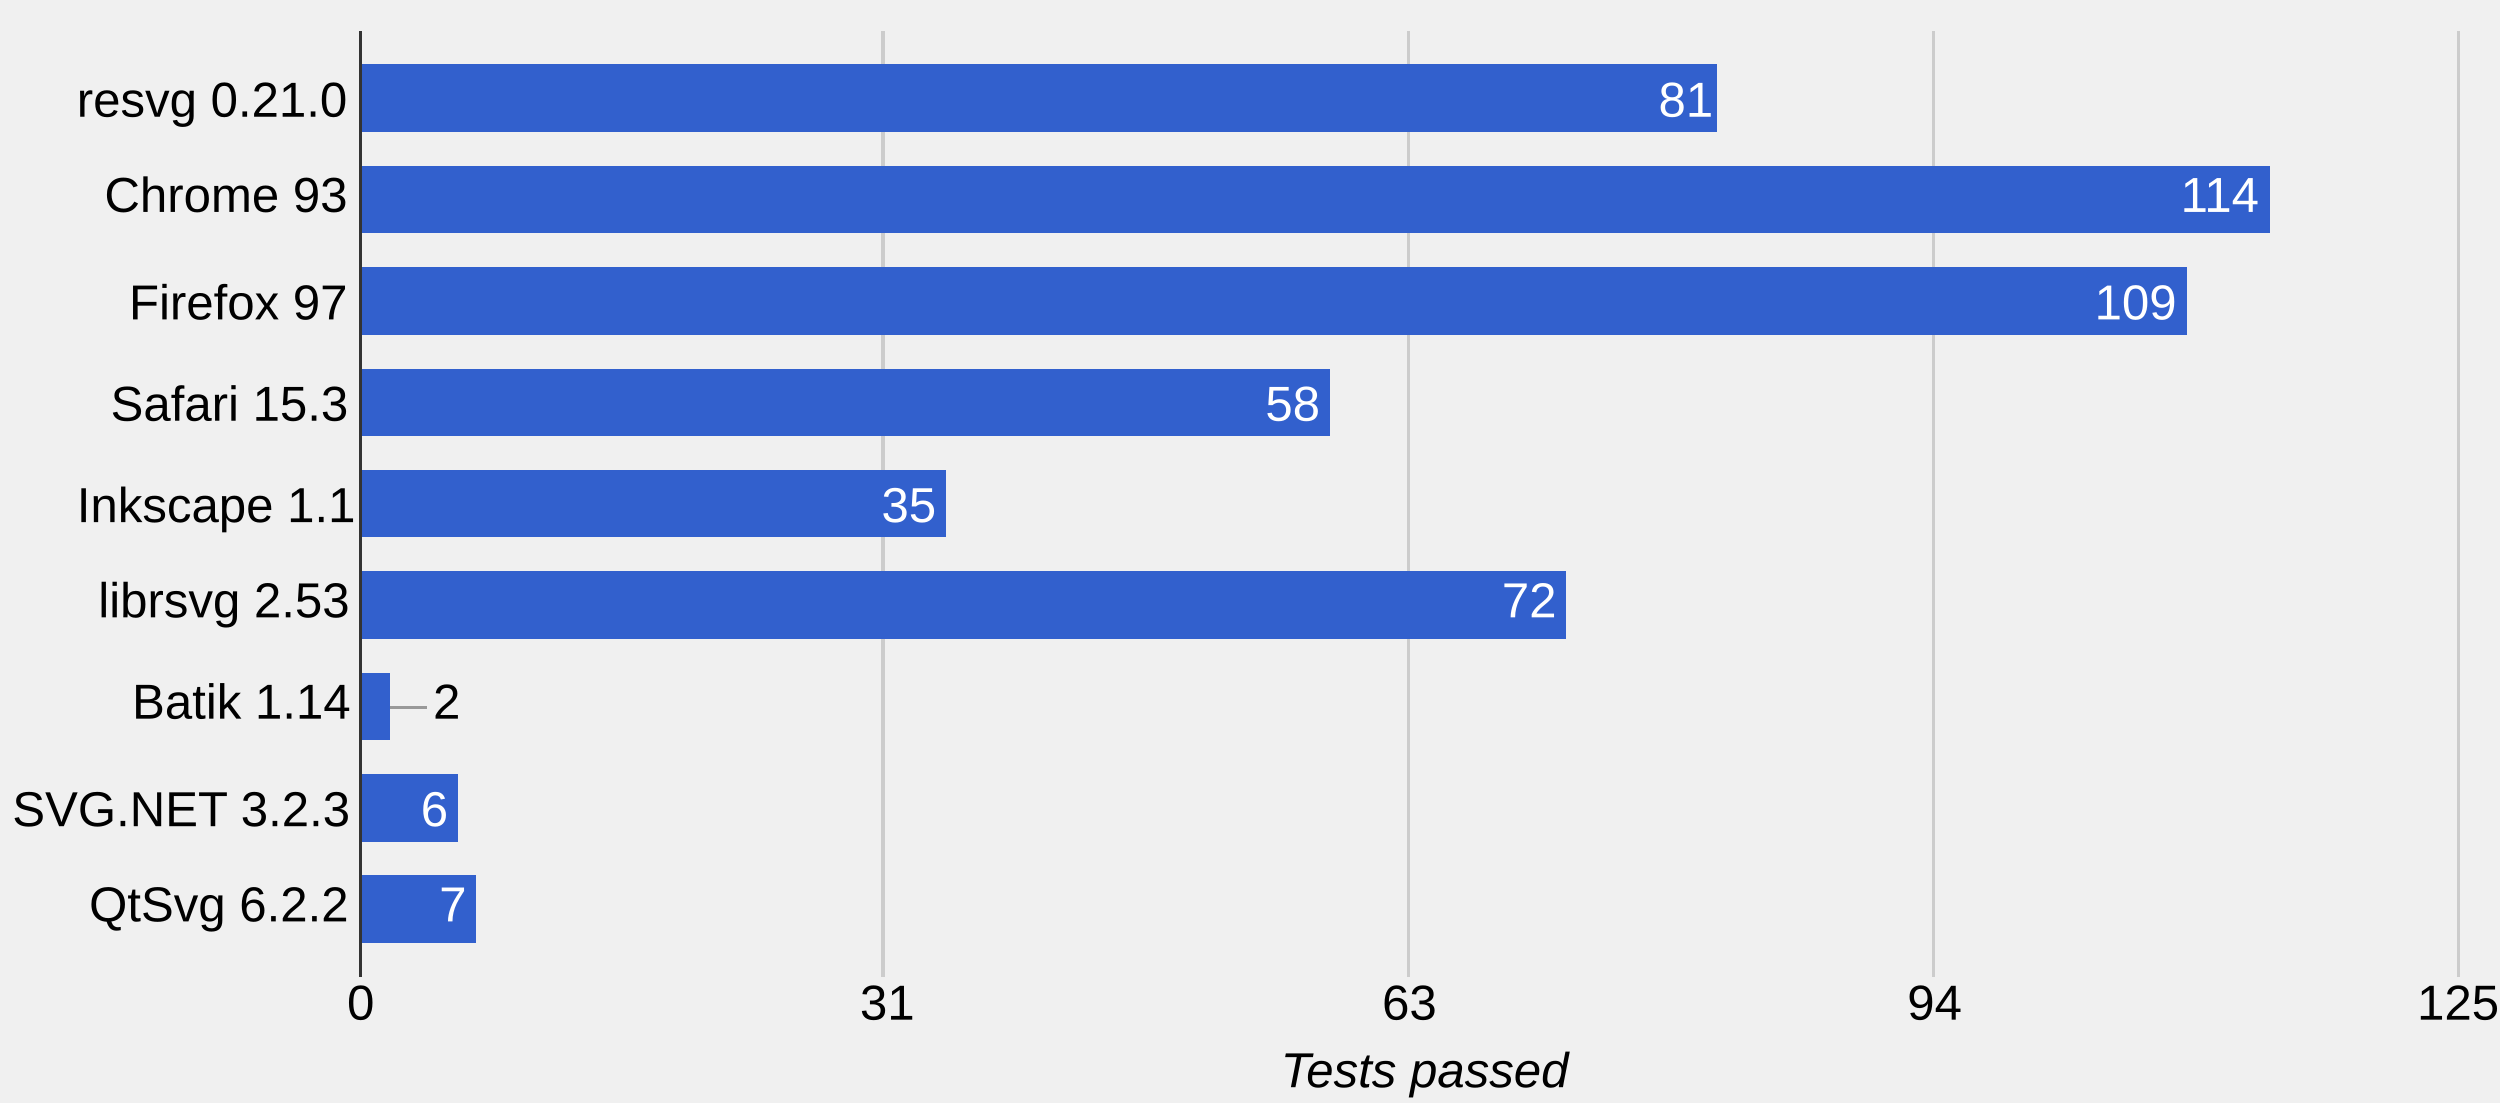
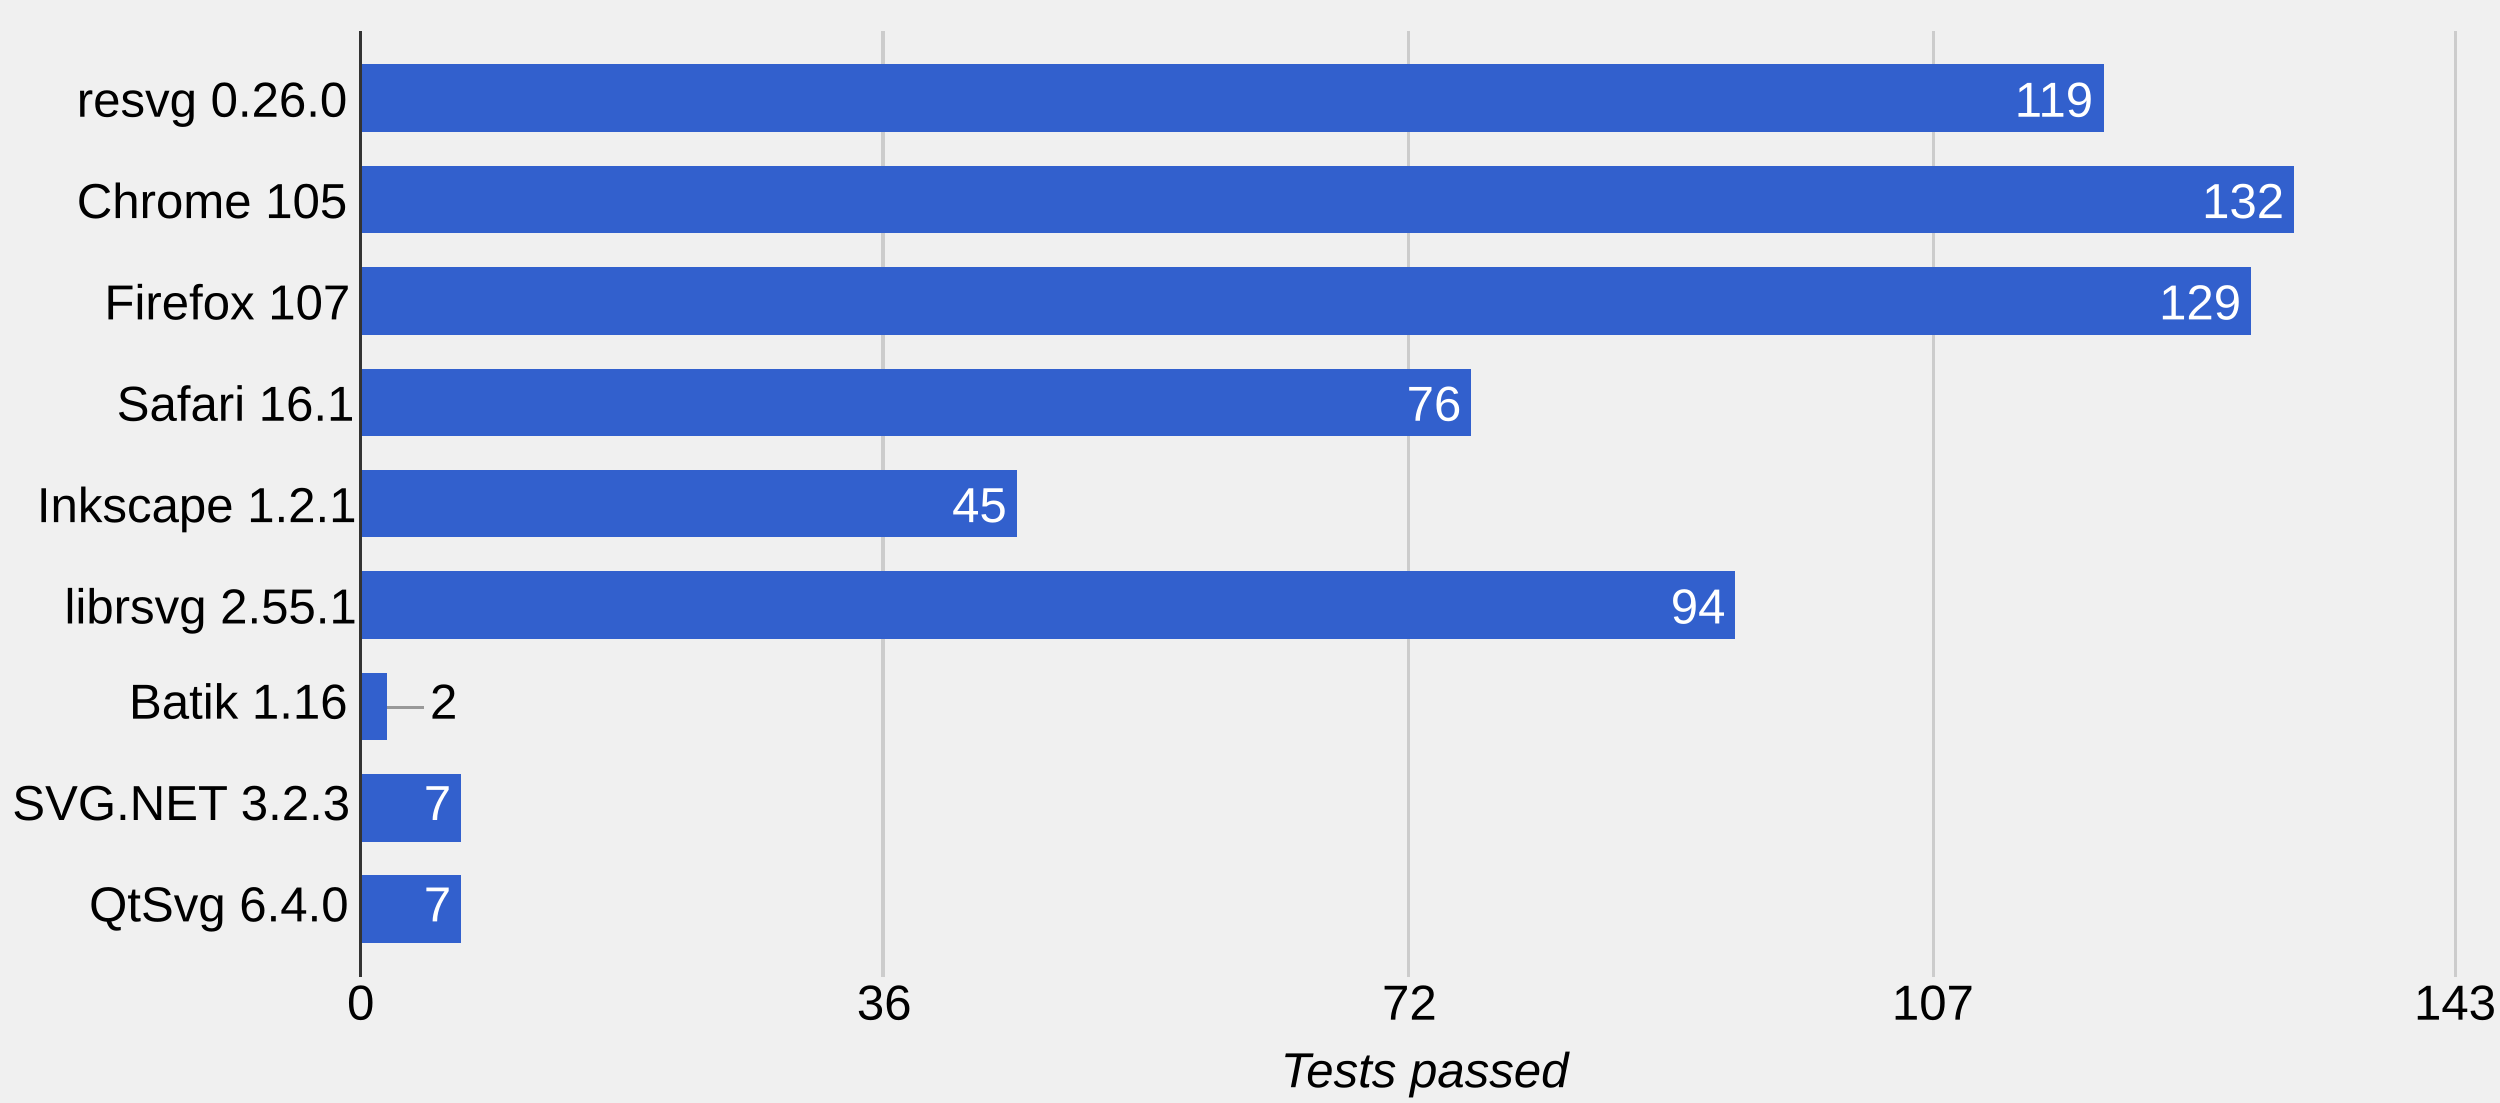
<svg xmlns="http://www.w3.org/2000/svg" height="359" shape-rendering="crispEdges" width="814">
-   <text font-family="Arial" font-size="16" x="25" y="38">resvg 0.21.0</text>
-   <text font-family="Arial" font-size="16" x="34" y="69">Chrome 93</text>
-   <text font-family="Arial" font-size="16" x="42" y="104">Firefox 97</text>
-   <text font-family="Arial" font-size="16" x="36" y="137">Safari 15.3</text>
-   <text font-family="Arial" font-size="16" x="25" y="170">Inkscape 1.1</text>
-   <text font-family="Arial" font-size="16" x="32" y="201">librsvg 2.53</text>
-   <text font-family="Arial" font-size="16" x="43" y="234">Batik 1.14</text>
-   <text font-family="Arial" font-size="16" x="4" y="269">SVG.NET 3.2.3</text>
-   <text font-family="Arial" font-size="16" x="29" y="300">QtSvg 6.2.2</text>
+   <text font-family="Arial" font-size="16" x="25" y="38">resvg 0.26.0</text>
+   <text font-family="Arial" font-size="16" x="25" y="71">Chrome 105</text>
+   <text font-family="Arial" font-size="16" x="34" y="104">Firefox 107</text>
+   <text font-family="Arial" font-size="16" x="38" y="137">Safari 16.1</text>
+   <text font-family="Arial" font-size="16" x="12" y="170">Inkscape 1.2.1</text>
+   <text font-family="Arial" font-size="16" x="21" y="203">librsvg 2.55.1</text>
+   <text font-family="Arial" font-size="16" x="42" y="234">Batik 1.16</text>
+   <text font-family="Arial" font-size="16" x="4" y="267">SVG.NET 3.2.3</text>
+   <text font-family="Arial" font-size="16" x="29" y="300">QtSvg 6.4.0</text>
  <rect fill="#ccc" height="308" width="1" x="117" y="10" />
  <text fill="#000" font-family="Arial" font-size="16" x="113" y="332">0</text>
  <rect fill="#ccc" height="308" width="1" x="287" y="10" />
-   <text fill="#000" font-family="Arial" font-size="16" x="280" y="332">31</text>
+   <text fill="#000" font-family="Arial" font-size="16" x="279" y="332">36</text>
  <rect fill="#ccc" height="308" width="1" x="458" y="10" />
-   <text fill="#000" font-family="Arial" font-size="16" x="450" y="332">63</text>
+   <text fill="#000" font-family="Arial" font-size="16" x="450" y="332">72</text>
  <rect fill="#ccc" height="308" width="1" x="629" y="10" />
-   <text fill="#000" font-family="Arial" font-size="16" x="621" y="332">94</text>
-   <rect fill="#ccc" height="308" width="1" x="800" y="10" />
-   <text fill="#000" font-family="Arial" font-size="16" x="787" y="332">125</text>
-   <rect fill="#3260cd" height="22" width="442" x="117" y="21" />
-   <text fill="#fff" font-family="Arial" font-size="16" x="540" y="38">81</text>
-   <rect fill="#3260cd" height="22" width="622" x="117" y="54" />
-   <text fill="#fff" font-family="Arial" font-size="16" x="710" y="69">114</text>
-   <rect fill="#3260cd" height="22" width="595" x="117" y="87" />
-   <text fill="#fff" font-family="Arial" font-size="16" x="682" y="104">109</text>
-   <rect fill="#3260cd" height="22" width="316" x="117" y="120" />
-   <text fill="#fff" font-family="Arial" font-size="16" x="412" y="137">58</text>
-   <rect fill="#3260cd" height="22" width="191" x="117" y="153" />
-   <text fill="#fff" font-family="Arial" font-size="16" x="287" y="170">35</text>
-   <rect fill="#3260cd" height="22" width="393" x="117" y="186" />
-   <text fill="#fff" font-family="Arial" font-size="16" x="489" y="201">72</text>
-   <rect fill="#3260cd" height="22" width="10" x="117" y="219" />
-   <rect fill="#999" height="1" width="12" x="127" y="230" />
-   <text fill="#000" font-family="Arial" font-size="16" x="141" y="234">2</text>
-   <rect fill="#3260cd" height="22" width="32" x="117" y="252" />
-   <text fill="#fff" font-family="Arial" font-size="16" x="137" y="269">6</text>
-   <rect fill="#3260cd" height="22" width="38" x="117" y="285" />
-   <text fill="#fff" font-family="Arial" font-size="16" x="143" y="300">7</text>
+   <text fill="#000" font-family="Arial" font-size="16" x="616" y="332">107</text>
+   <rect fill="#ccc" height="308" width="1" x="799" y="10" />
+   <text fill="#000" font-family="Arial" font-size="16" x="786" y="332">143</text>
+   <rect fill="#3260cd" height="22" width="568" x="117" y="21" />
+   <text fill="#fff" font-family="Arial" font-size="16" x="656" y="38">119</text>
+   <rect fill="#3260cd" height="22" width="630" x="117" y="54" />
+   <text fill="#fff" font-family="Arial" font-size="16" x="717" y="71">132</text>
+   <rect fill="#3260cd" height="22" width="616" x="117" y="87" />
+   <text fill="#fff" font-family="Arial" font-size="16" x="703" y="104">129</text>
+   <rect fill="#3260cd" height="22" width="362" x="117" y="120" />
+   <text fill="#fff" font-family="Arial" font-size="16" x="458" y="137">76</text>
+   <rect fill="#3260cd" height="22" width="214" x="117" y="153" />
+   <text fill="#fff" font-family="Arial" font-size="16" x="310" y="170">45</text>
+   <rect fill="#3260cd" height="22" width="448" x="117" y="186" />
+   <text fill="#fff" font-family="Arial" font-size="16" x="544" y="203">94</text>
+   <rect fill="#3260cd" height="22" width="9" x="117" y="219" />
+   <rect fill="#999" height="1" width="12" x="126" y="230" />
+   <text fill="#000" font-family="Arial" font-size="16" x="140" y="234">2</text>
+   <rect fill="#3260cd" height="22" width="33" x="117" y="252" />
+   <text fill="#fff" font-family="Arial" font-size="16" x="138" y="267">7</text>
+   <rect fill="#3260cd" height="22" width="33" x="117" y="285" />
+   <text fill="#fff" font-family="Arial" font-size="16" x="138" y="300">7</text>
  <rect fill="#333" height="308" width="1" x="117" y="10" />
  <text font-family="Arial" font-size="16" font-style="italic" x="417" y="354">Tests passed</text>
</svg>
